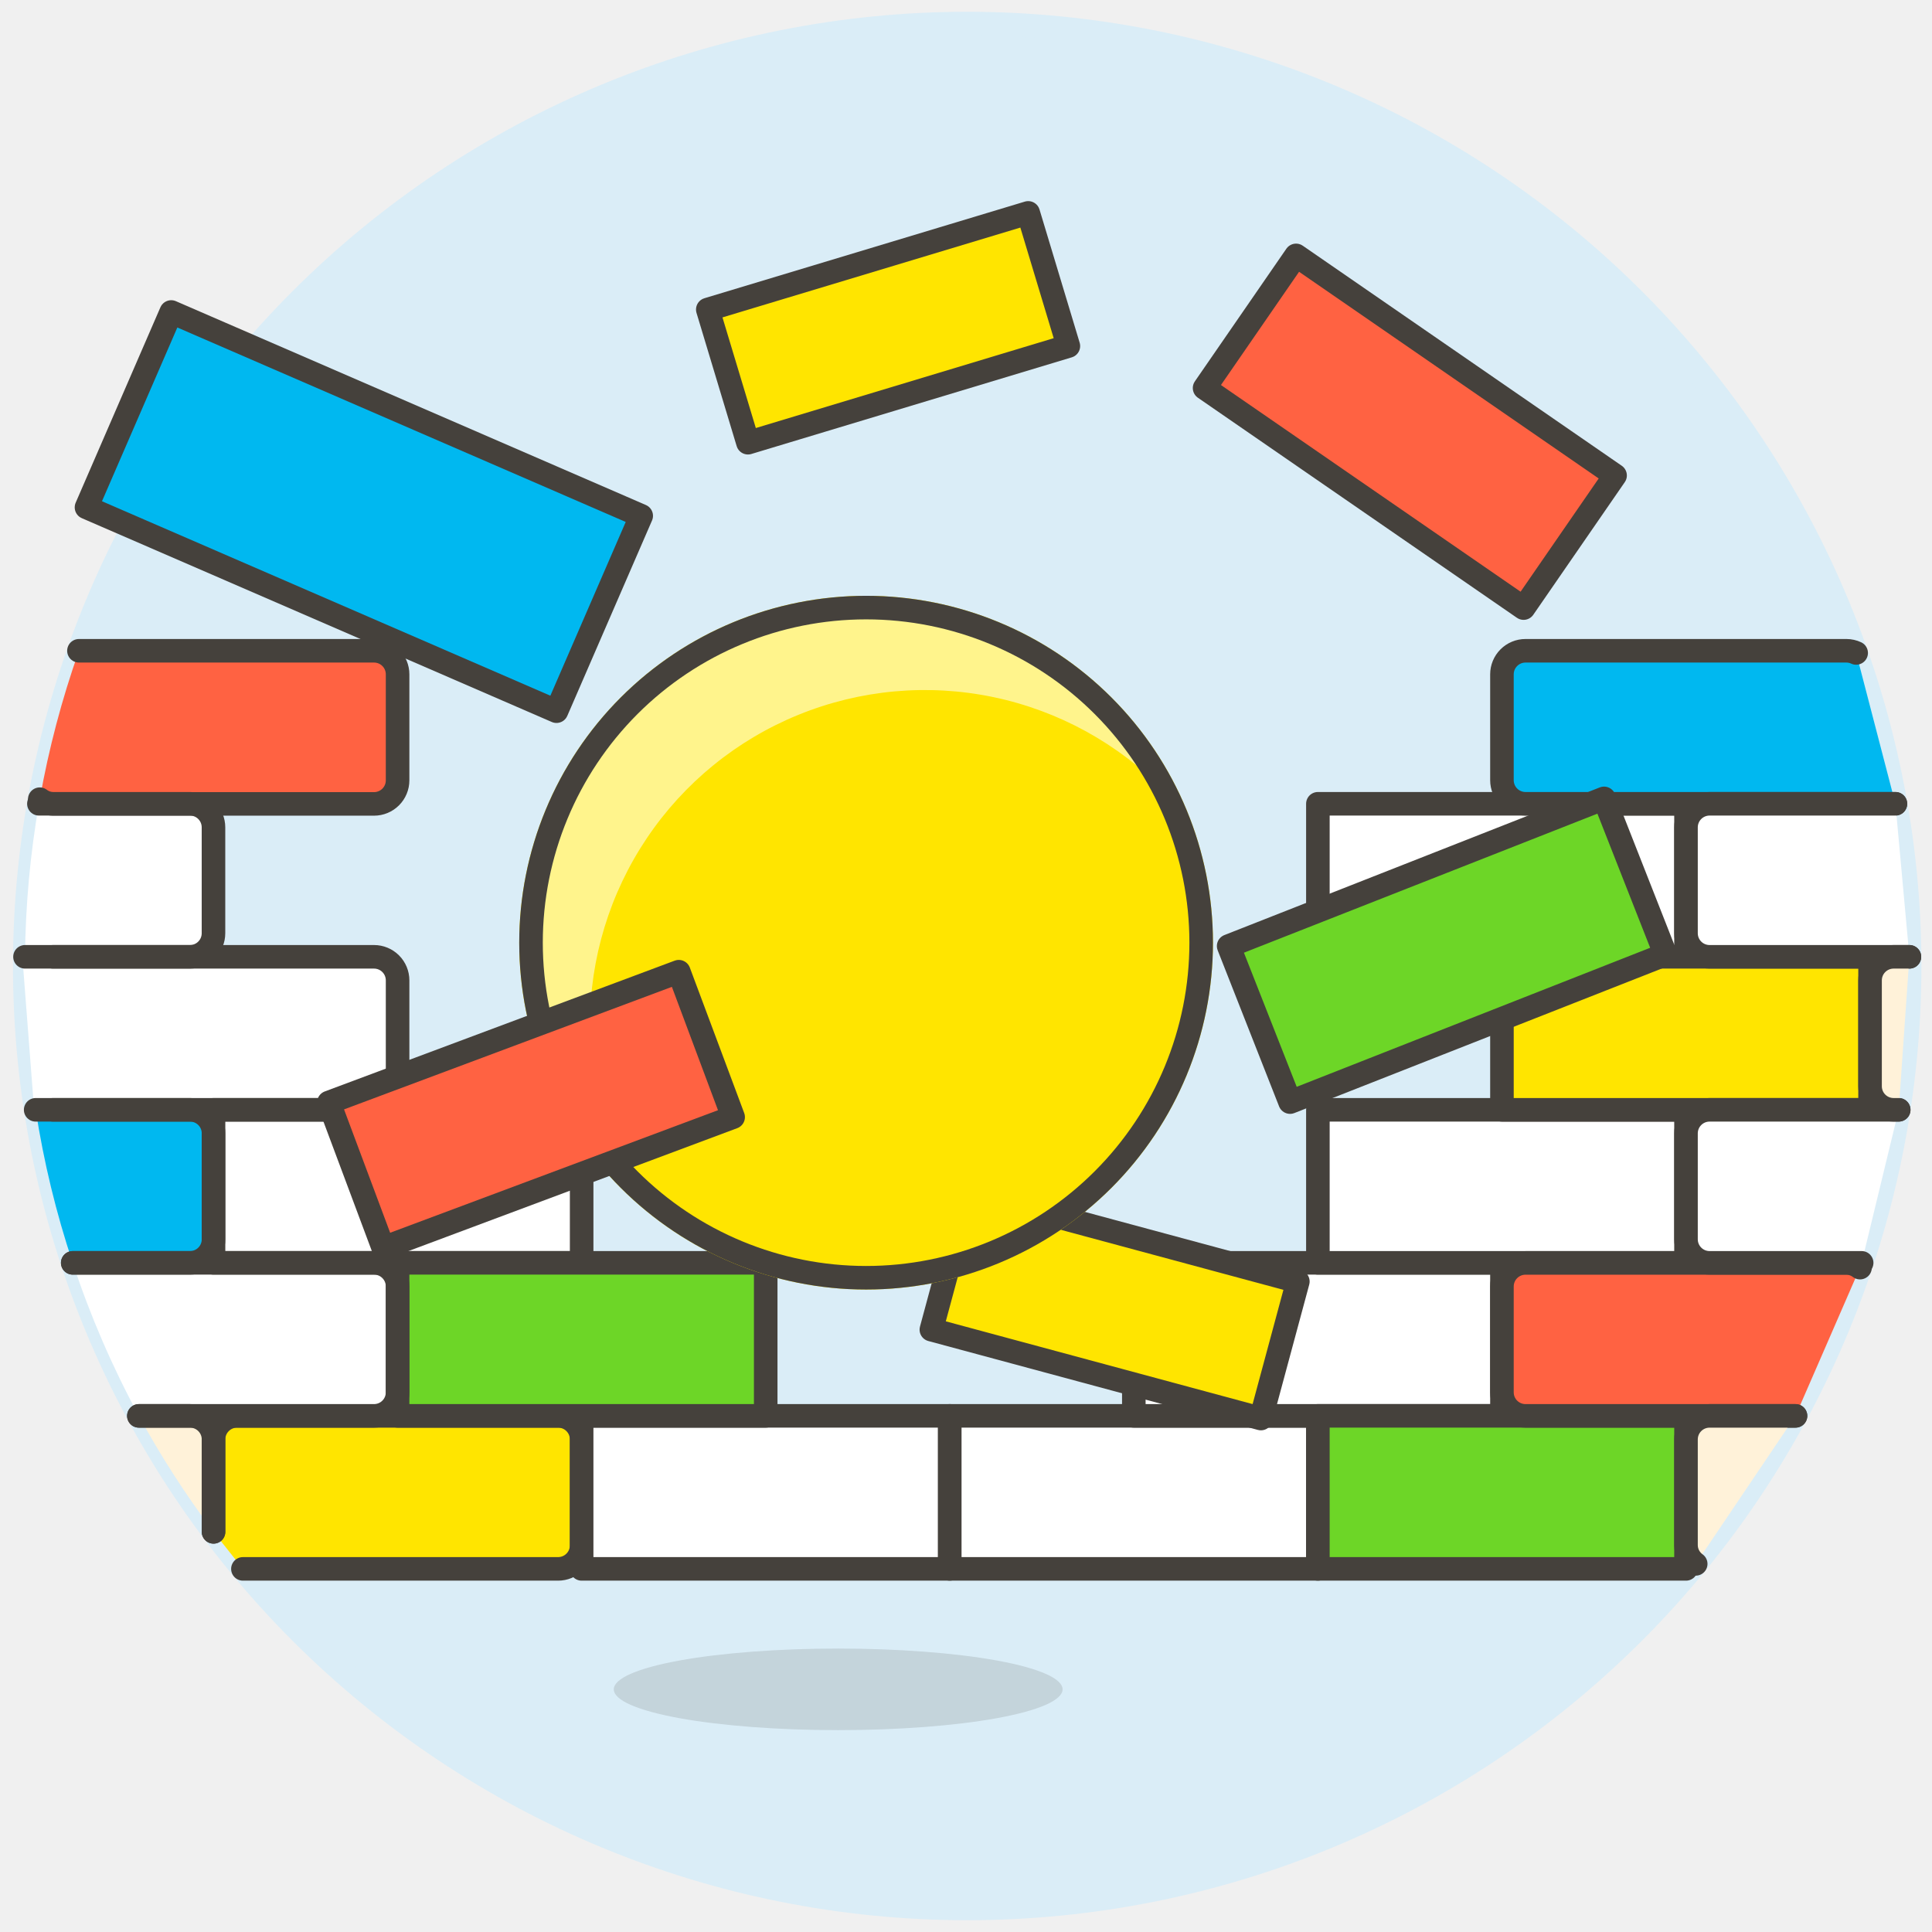
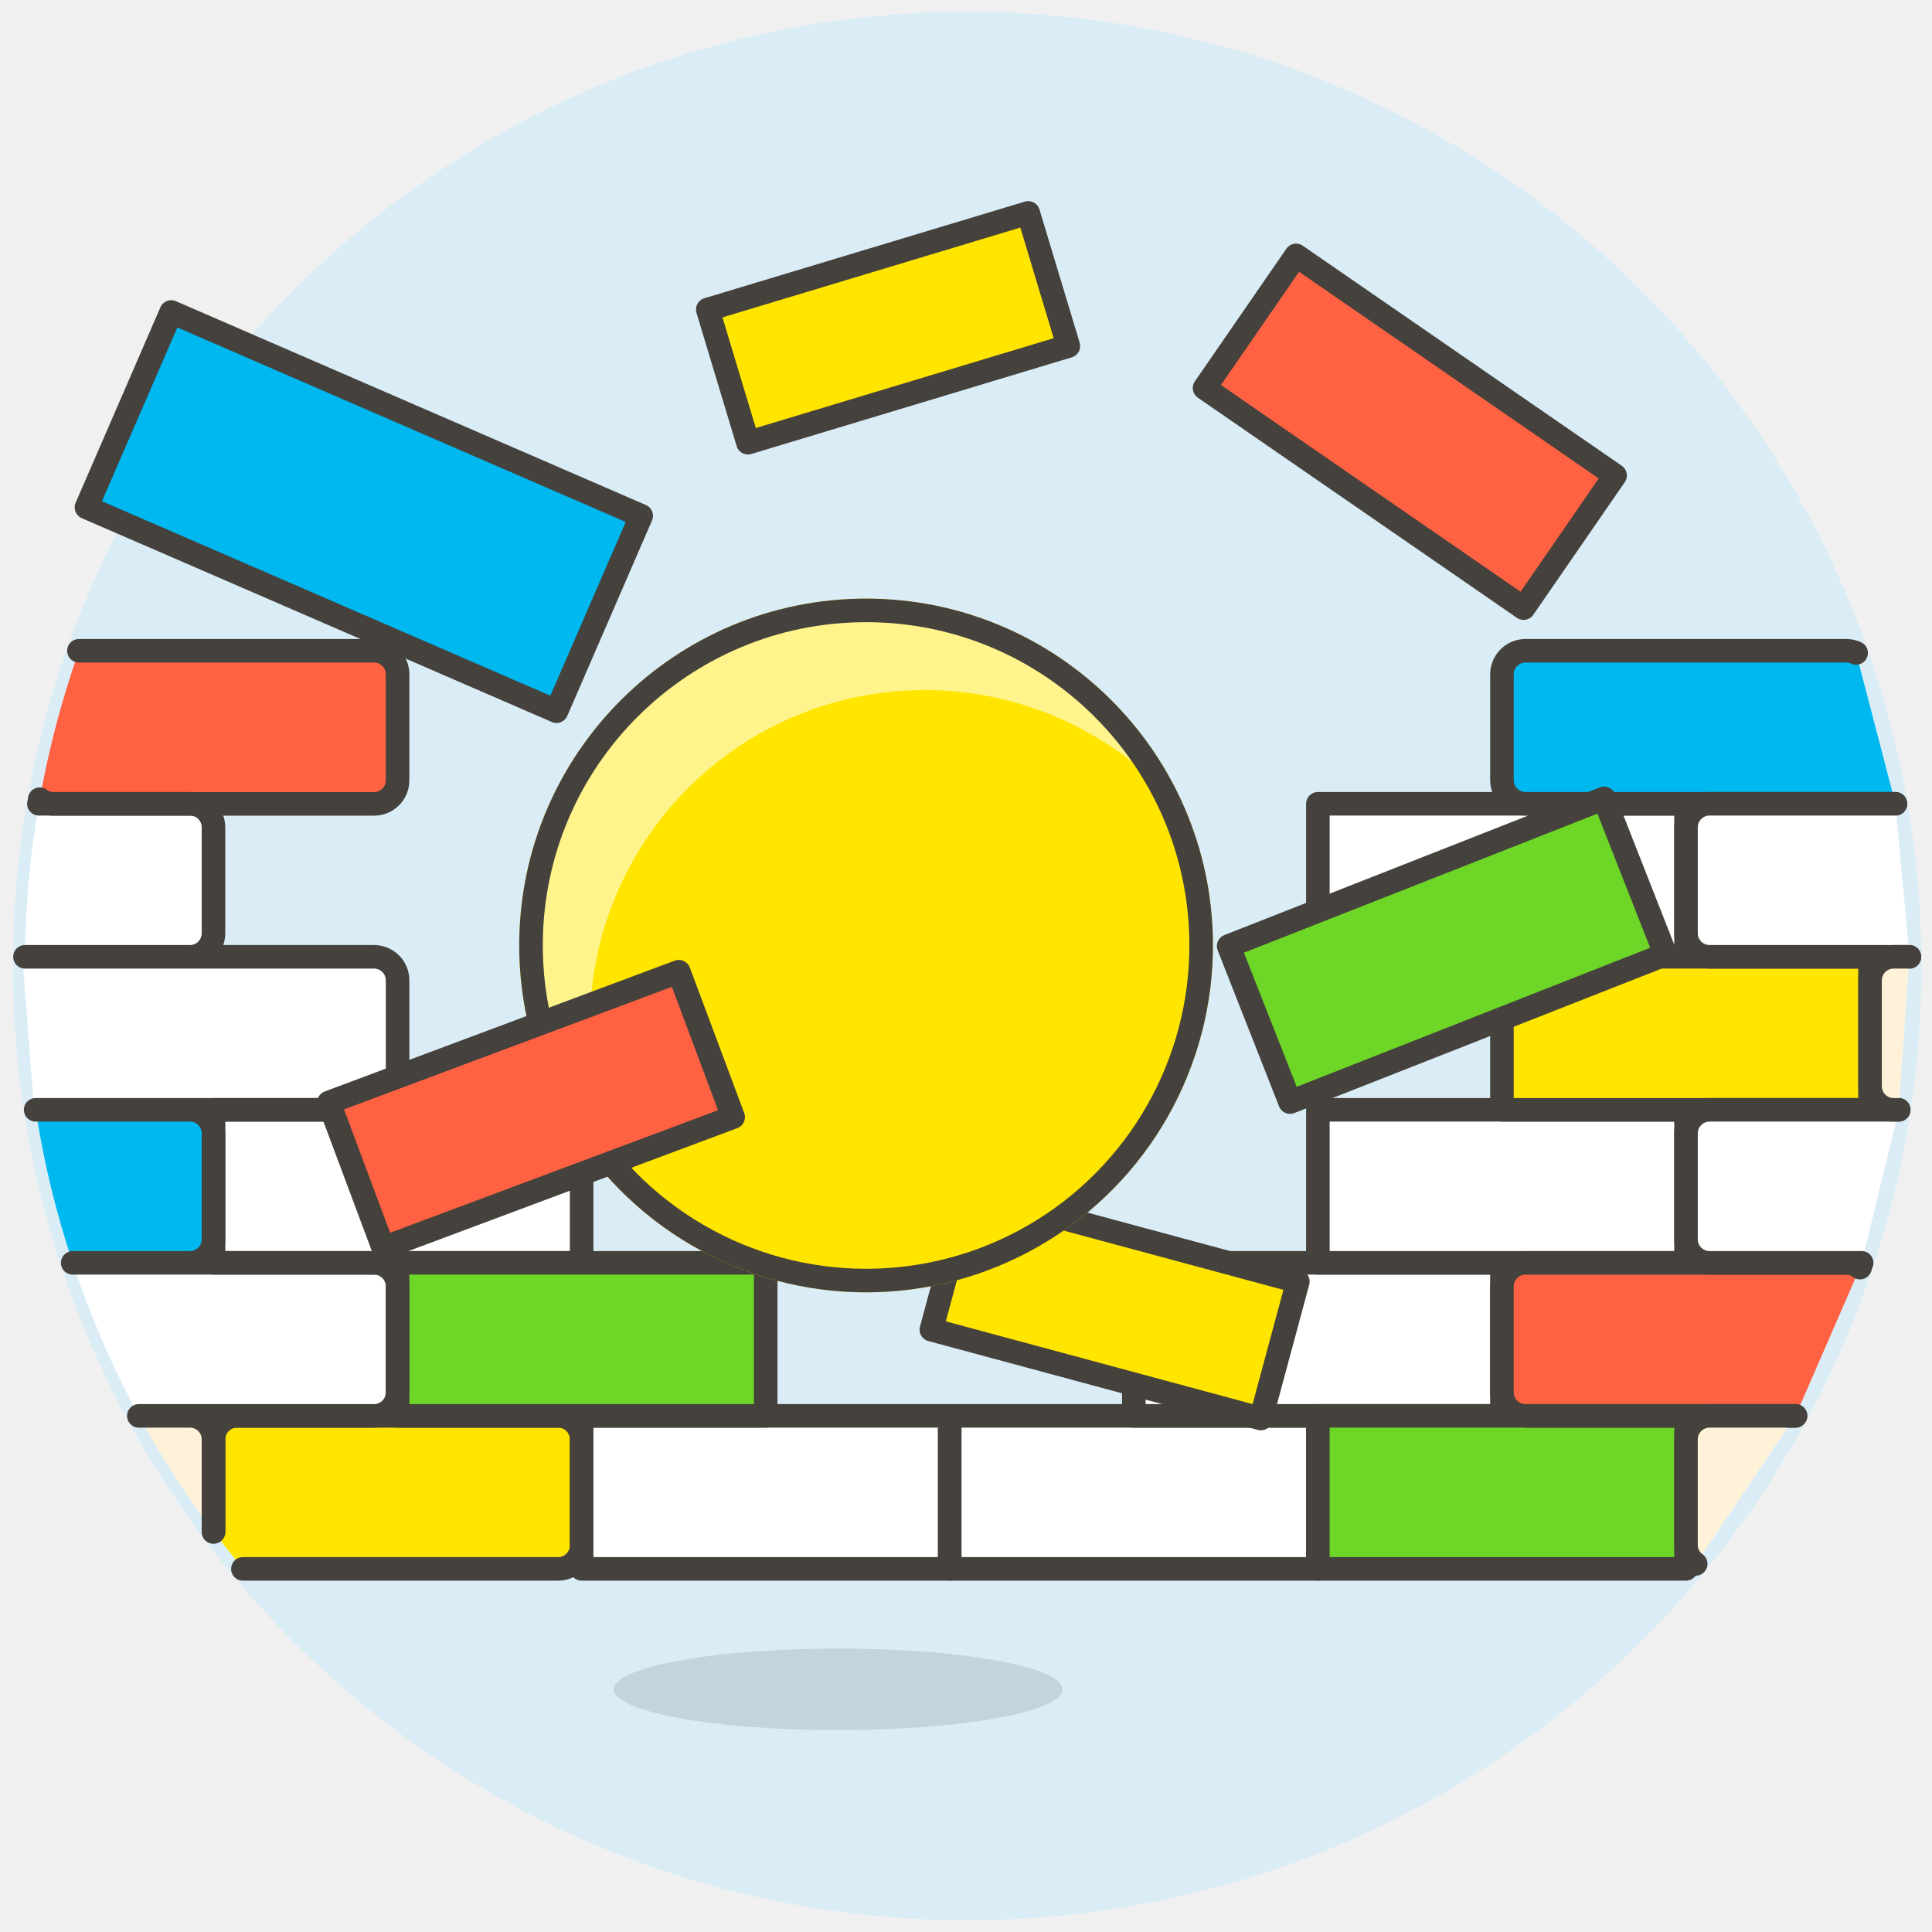
- <svg xmlns="http://www.w3.org/2000/svg" width="82" height="82" viewBox="0 0 82 82" fill="none">
-   <path d="M1.051 41C1.051 51.609 5.265 61.783 12.767 69.284C20.268 76.786 30.442 81 41.051 81C51.66 81 61.834 76.786 69.335 69.284C76.837 61.783 81.051 51.609 81.051 41C81.051 30.391 76.837 20.217 69.335 12.716C61.834 5.214 51.66 1 41.051 1C30.442 1 20.268 5.214 12.767 12.716C5.265 20.217 1.051 30.391 1.051 41Z" fill="#DAEDF7" stroke="#DAEDF7" />
-   <path d="M8.063 60.094H5.894C6.829 61.81 7.888 63.456 9.063 65.017V61.094C9.063 60.829 8.958 60.574 8.77 60.387C8.583 60.199 8.328 60.094 8.063 60.094Z" fill="#FFF2D9" />
-   <path d="M8.063 47.104H1.514C1.855 49.309 2.381 51.482 3.087 53.599H8.063C8.328 53.599 8.583 53.494 8.77 53.306C8.958 53.119 9.063 52.864 9.063 52.599V48.104C9.063 47.839 8.958 47.584 8.77 47.397C8.583 47.209 8.328 47.104 8.063 47.104Z" fill="#00B8F0" />
-   <path d="M8.063 40.61C8.328 40.61 8.583 40.505 8.77 40.317C8.958 40.13 9.063 39.875 9.063 39.61V35.115C9.063 34.85 8.958 34.595 8.77 34.408C8.583 34.22 8.328 34.115 8.063 34.115H1.653C1.28 36.26 1.082 38.432 1.061 40.61H8.063Z" fill="white" />
-   <path d="M10.31 66.588H23.687C23.952 66.588 24.207 66.483 24.394 66.295C24.582 66.108 24.687 65.853 24.687 65.588V61.094C24.687 60.829 24.582 60.574 24.394 60.387C24.207 60.199 23.952 60.094 23.687 60.094H10.063C9.798 60.094 9.543 60.199 9.356 60.387C9.168 60.574 9.063 60.829 9.063 61.094V65.017" fill="#FFE500" />
-   <path d="M10.31 66.588H23.687C23.952 66.588 24.207 66.483 24.394 66.295C24.582 66.108 24.687 65.853 24.687 65.588V61.094C24.687 60.829 24.582 60.574 24.394 60.387C24.207 60.199 23.952 60.094 23.687 60.094H10.063C9.798 60.094 9.543 60.199 9.356 60.387C9.168 60.574 9.063 60.829 9.063 61.094V65.017" stroke="#45413C" stroke-linecap="round" stroke-linejoin="round" />
-   <path d="M15.875 53.599H3.087C3.828 55.843 4.767 58.017 5.894 60.094H15.875C16.14 60.094 16.395 59.989 16.582 59.801C16.77 59.614 16.875 59.359 16.875 59.094V54.599C16.875 54.334 16.77 54.079 16.582 53.892C16.395 53.704 16.14 53.599 15.875 53.599Z" fill="white" />
-   <path d="M1.449 47.104H15.875C16.14 47.104 16.395 46.999 16.582 46.811C16.77 46.624 16.875 46.369 16.875 46.104V41.61C16.875 41.345 16.77 41.09 16.582 40.903C16.395 40.715 16.14 40.61 15.875 40.61H0.949" fill="white" />
-   <path d="M9.063 47.104H24.687V53.599H9.063V47.104Z" fill="white" stroke="#45413C" stroke-linecap="round" stroke-linejoin="round" />
-   <path d="M24.687 60.093H40.311V66.588H24.687V60.093Z" fill="white" stroke="#45413C" stroke-linecap="round" stroke-linejoin="round" />
-   <path d="M16.875 53.599H32.499V60.094H16.875V53.599Z" fill="#6DD627" stroke="#45413C" stroke-linecap="round" stroke-linejoin="round" />
-   <path d="M40.311 60.093H55.935V66.588H40.311V60.093Z" fill="white" stroke="#45413C" stroke-linecap="round" stroke-linejoin="round" />
-   <path d="M15.875 27.621H3.351C2.625 29.672 2.069 31.779 1.688 33.921C1.85 34.045 2.046 34.115 2.25 34.121H15.875C16.14 34.121 16.395 34.016 16.582 33.828C16.77 33.641 16.875 33.386 16.875 33.121V28.621C16.875 28.356 16.77 28.101 16.582 27.914C16.395 27.726 16.14 27.621 15.875 27.621Z" fill="#FF6242" />
-   <path d="M48.123 53.599H63.747V60.094H48.123V53.599Z" fill="white" stroke="#45413C" stroke-linecap="round" stroke-linejoin="round" />
-   <path d="M55.935 60.093H71.559V66.588H55.935V60.093Z" fill="#6DD627" stroke="#45413C" stroke-linecap="round" stroke-linejoin="round" />
-   <path d="M55.935 47.104H71.559V53.599H55.935V47.104Z" fill="white" stroke="#45413C" stroke-linecap="round" stroke-linejoin="round" />
-   <path d="M55.935 34.115H71.559V40.61H55.935V34.115Z" fill="white" stroke="#45413C" stroke-linecap="round" stroke-linejoin="round" />
-   <path d="M78.945 53.802C78.78 53.676 78.579 53.606 78.371 53.602H64.747C64.482 53.602 64.227 53.707 64.04 53.895C63.852 54.083 63.747 54.337 63.747 54.602V59.094C63.747 59.359 63.852 59.614 64.04 59.801C64.227 59.989 64.482 60.094 64.747 60.094H76.207" fill="#FF6242" />
-   <path d="M78.945 53.802C78.78 53.676 78.579 53.606 78.371 53.602H64.747C64.482 53.602 64.227 53.707 64.04 53.895C63.852 54.083 63.747 54.337 63.747 54.602V59.094C63.747 59.359 63.852 59.614 64.04 59.801C64.227 59.989 64.482 60.094 64.747 60.094H76.207" stroke="#45413C" stroke-linecap="round" stroke-linejoin="round" />
-   <path d="M63.747 40.61H79.371V47.105H63.747V40.61Z" fill="#FFE500" stroke="#45413C" stroke-linecap="round" stroke-linejoin="round" />
-   <path d="M78.781 27.713C78.653 27.653 78.513 27.622 78.371 27.621H64.747C64.482 27.621 64.227 27.726 64.04 27.914C63.852 28.101 63.747 28.356 63.747 28.621V33.115C63.747 33.38 63.852 33.635 64.04 33.822C64.227 34.01 64.482 34.115 64.747 34.115H80.447" fill="#00B8F0" />
-   <path d="M78.781 27.713C78.653 27.653 78.513 27.622 78.371 27.621H64.747C64.482 27.621 64.227 27.726 64.04 27.914C63.852 28.101 63.747 28.356 63.747 28.621V33.115C63.747 33.38 63.852 33.635 64.04 33.822C64.227 34.01 64.482 34.115 64.747 34.115H80.447" stroke="#45413C" stroke-linecap="round" stroke-linejoin="round" />
-   <path d="M76.207 60.094H72.559C72.294 60.094 72.039 60.199 71.852 60.387C71.664 60.574 71.559 60.829 71.559 61.094V65.589C71.561 65.743 71.599 65.895 71.671 66.032C71.743 66.168 71.845 66.286 71.971 66.376" fill="#FFF2D9" />
-   <path d="M76.207 60.094H72.559C72.294 60.094 72.039 60.199 71.852 60.387C71.664 60.574 71.559 60.829 71.559 61.094V65.589C71.561 65.743 71.599 65.895 71.671 66.032C71.743 66.168 71.845 66.286 71.971 66.376" stroke="#45413C" stroke-linecap="round" stroke-linejoin="round" />
-   <path d="M80.587 47.104H72.559C72.294 47.104 72.039 47.209 71.852 47.397C71.664 47.584 71.559 47.839 71.559 48.104V52.599C71.559 52.864 71.664 53.119 71.852 53.306C72.039 53.494 72.294 53.599 72.559 53.599H79.014" fill="white" />
-   <path d="M80.587 47.104H72.559C72.294 47.104 72.039 47.209 71.852 47.397C71.664 47.584 71.559 47.839 71.559 48.104V52.599C71.559 52.864 71.664 53.119 71.852 53.306C72.039 53.494 72.294 53.599 72.559 53.599H79.014" stroke="#45413C" stroke-linecap="round" stroke-linejoin="round" />
-   <path d="M80.448 34.115H72.559C72.294 34.115 72.039 34.22 71.852 34.408C71.664 34.595 71.559 34.85 71.559 35.115V39.61C71.559 39.875 71.664 40.13 71.852 40.317C72.039 40.505 72.294 40.61 72.559 40.61H81.041" fill="white" />
-   <path d="M80.448 34.115H72.559C72.294 34.115 72.039 34.22 71.852 34.408C71.664 34.595 71.559 34.85 71.559 35.115V39.61C71.559 39.875 71.664 40.13 71.852 40.317C72.039 40.505 72.294 40.61 72.559 40.61H81.041" stroke="#45413C" stroke-linecap="round" stroke-linejoin="round" />
-   <path d="M81.041 40.61H80.371C80.106 40.61 79.851 40.715 79.664 40.903C79.476 41.09 79.371 41.345 79.371 41.61V46.104C79.371 46.369 79.476 46.624 79.664 46.811C79.851 46.999 80.106 47.104 80.371 47.104H80.587" fill="#FFF2D9" />
-   <path d="M81.041 40.61H80.371C80.106 40.61 79.851 40.715 79.664 40.903C79.476 41.09 79.371 41.345 79.371 41.61V46.104C79.371 46.369 79.476 46.624 79.664 46.811C79.851 46.999 80.106 47.104 80.371 47.104H80.587" stroke="#45413C" stroke-linecap="round" stroke-linejoin="round" />
-   <path d="M9.063 65.016V61.094C9.063 60.829 8.958 60.574 8.77 60.387C8.583 60.199 8.328 60.094 8.063 60.094H5.894" stroke="#45413C" stroke-linecap="round" stroke-linejoin="round" />
-   <path d="M3.087 53.599H8.063C8.328 53.599 8.583 53.494 8.77 53.306C8.958 53.119 9.063 52.864 9.063 52.599V48.104C9.063 47.839 8.958 47.584 8.77 47.397C8.583 47.209 8.328 47.104 8.063 47.104H1.514" stroke="#45413C" stroke-linecap="round" stroke-linejoin="round" />
-   <path d="M1.061 40.61H8.061C8.326 40.61 8.581 40.505 8.768 40.317C8.956 40.13 9.061 39.875 9.061 39.61V35.115C9.061 34.85 8.956 34.595 8.768 34.408C8.581 34.22 8.326 34.115 8.061 34.115H1.651" stroke="#45413C" stroke-linecap="round" stroke-linejoin="round" />
-   <path d="M5.894 60.094H15.875C16.14 60.094 16.395 59.989 16.582 59.801C16.77 59.614 16.875 59.359 16.875 59.094V54.599C16.875 54.334 16.77 54.079 16.582 53.892C16.395 53.704 16.14 53.599 15.875 53.599H3.087" stroke="#45413C" stroke-linecap="round" stroke-linejoin="round" />
-   <path d="M2.25 47.104H15.875C16.14 47.104 16.395 46.999 16.582 46.811C16.77 46.624 16.875 46.369 16.875 46.104V41.61C16.875 41.345 16.77 41.09 16.582 40.903C16.395 40.715 16.14 40.61 15.875 40.61H2.25" stroke="#45413C" stroke-linecap="round" stroke-linejoin="round" />
-   <path d="M1.688 33.92C1.85 34.044 2.046 34.114 2.25 34.12H15.875C16.14 34.12 16.395 34.015 16.582 33.827C16.77 33.639 16.875 33.385 16.875 33.12V28.621C16.875 28.356 16.77 28.101 16.582 27.914C16.395 27.726 16.14 27.621 15.875 27.621H3.351" stroke="#45413C" stroke-linecap="round" stroke-linejoin="round" />
-   <path d="M39.53 56.434L41.098 50.62L55.085 54.392L53.517 60.207L39.53 56.434Z" fill="#FFE500" stroke="#45413C" stroke-linecap="round" stroke-linejoin="round" />
-   <path opacity="0.15" d="M26.051 71.701C26.051 71.928 26.297 72.153 26.776 72.363C27.255 72.573 27.956 72.764 28.84 72.925C29.725 73.086 30.775 73.213 31.93 73.3C33.086 73.387 34.324 73.432 35.575 73.432C36.826 73.432 38.064 73.387 39.22 73.3C40.375 73.213 41.425 73.086 42.309 72.925C43.194 72.764 43.895 72.573 44.374 72.363C44.853 72.153 45.099 71.928 45.099 71.701C45.099 71.474 44.853 71.249 44.374 71.039C43.895 70.829 43.194 70.638 42.309 70.477C41.425 70.316 40.375 70.189 39.22 70.102C38.064 70.015 36.826 69.97 35.575 69.97C34.324 69.97 33.086 70.015 31.93 70.102C30.775 70.189 29.725 70.316 28.84 70.477C27.956 70.638 27.255 70.829 26.776 71.039C26.297 71.249 26.051 71.474 26.051 71.701Z" fill="#45413C" />
-   <path d="M30.041 13.137L43.641 9.036L45.345 14.688L31.745 18.79L30.041 13.137Z" fill="#FFE500" stroke="#45413C" stroke-linecap="round" stroke-linejoin="round" />
-   <path d="M51.126 16.469L55.009 10.84L68.549 20.18L64.666 25.809L51.126 16.469Z" fill="#FF6242" stroke="#45413C" stroke-linecap="round" stroke-linejoin="round" />
-   <path d="M52.148 40.153L68.081 33.886L70.686 40.509L54.754 46.776L52.148 40.153Z" fill="#6DD627" stroke="#45413C" stroke-linecap="round" stroke-linejoin="round" />
-   <path d="M22.538 40.01C22.538 43.782 24.036 47.399 26.703 50.066C29.371 52.734 32.988 54.232 36.76 54.232C40.532 54.232 44.149 52.734 46.816 50.066C49.484 47.399 50.982 43.782 50.982 40.01C50.982 36.238 49.484 32.621 46.816 29.953C44.149 27.286 40.532 25.788 36.76 25.788C32.988 25.788 29.371 27.286 26.703 29.953C24.036 32.621 22.538 36.238 22.538 40.01Z" fill="#FFE500" stroke="#FFE500" stroke-linecap="round" stroke-linejoin="round" />
-   <path d="M25.038 43.51C25.036 40.682 25.879 37.917 27.457 35.57C29.035 33.223 31.277 31.4 33.897 30.335C36.517 29.269 39.396 29.009 42.164 29.588C44.932 30.168 47.465 31.56 49.438 33.586C48.512 31.758 47.202 30.152 45.598 28.878C43.994 27.604 42.133 26.692 40.143 26.204C38.154 25.716 36.082 25.664 34.07 26.051C32.058 26.439 30.154 27.256 28.488 28.448C26.822 29.64 25.433 31.178 24.416 32.957C23.4 34.736 22.78 36.714 22.599 38.754C22.419 40.795 22.681 42.851 23.369 44.781C24.056 46.71 25.153 48.469 26.584 49.935C25.568 47.946 25.039 45.744 25.038 43.51Z" fill="#FFF48C" />
-   <path d="M22.538 40.01C22.538 43.782 24.036 47.399 26.703 50.066C29.371 52.734 32.988 54.232 36.76 54.232C40.532 54.232 44.149 52.734 46.816 50.066C49.484 47.399 50.982 43.782 50.982 40.01C50.982 36.238 49.484 32.621 46.816 29.953C44.149 27.286 40.532 25.788 36.76 25.788C32.988 25.788 29.371 27.286 26.703 29.953C24.036 32.621 22.538 36.238 22.538 40.01Z" stroke="#45413C" stroke-linecap="round" stroke-linejoin="round" />
-   <path d="M3.671 21.534L7.267 13.242L27.215 21.893L23.619 30.185L3.671 21.534Z" fill="#00B8F0" stroke="#45413C" stroke-linecap="round" stroke-linejoin="round" />
-   <path d="M13.959 46.793L28.81 41.242L31.117 47.414L16.266 52.965L13.959 46.793Z" fill="#FF6242" stroke="#45413C" stroke-linecap="round" stroke-linejoin="round" />
+ <svg xmlns="http://www.w3.org/2000/svg" width="82" height="82" fill="none" viewBox="0 0 82 82">
+   <path fill="#daedf7" stroke="#daedf7" d="M1.051 41a40 40 0 1 0 80 0 40 40 0 0 0-80 0Z" />
+   <path fill="#fff2d9" d="M8.063 60.094H5.894a40 40 0 0 0 3.169 4.923v-3.923a1 1 0 0 0-1-1" />
+   <path fill="#00b8f0" d="M8.063 47.104H1.514c.34 2.205.867 4.378 1.573 6.495h4.976a1 1 0 0 0 1-1v-4.495a1 1 0 0 0-1-1" />
+   <path fill="#fff" d="M8.063 40.61a1 1 0 0 0 1-1v-4.495a1 1 0 0 0-1-1h-6.41a40 40 0 0 0-.592 6.495z" />
+   <path fill="#ffe500" d="M10.31 66.588h13.377a1 1 0 0 0 1-1v-4.494a1 1 0 0 0-1-1H10.063a1 1 0 0 0-1 1v3.923" />
+   <path stroke="#45413c" stroke-linecap="round" stroke-linejoin="round" d="M10.31 66.588h13.377a1 1 0 0 0 1-1v-4.494a1 1 0 0 0-1-1H10.063a1 1 0 0 0-1 1v3.923" />
+   <path fill="#fff" d="M15.875 53.599H3.087a40 40 0 0 0 2.807 6.495h9.981a1 1 0 0 0 1-1v-4.495a1 1 0 0 0-1-1M1.449 47.104h14.426a1 1 0 0 0 1-1V41.61a1 1 0 0 0-1-1H.949" />
+   <path fill="#fff" stroke="#45413c" stroke-linecap="round" stroke-linejoin="round" d="M9.063 47.104h15.624v6.495H9.063zM24.687 60.093h15.624v6.495H24.687z" />
+   <path fill="#6dd627" stroke="#45413c" stroke-linecap="round" stroke-linejoin="round" d="M16.875 53.599h15.624v6.495H16.875z" />
+   <path fill="#fff" stroke="#45413c" stroke-linecap="round" stroke-linejoin="round" d="M40.311 60.093h15.624v6.495H40.311z" />
+   <path fill="#ff6242" d="M15.875 27.621H3.351a40 40 0 0 0-1.663 6.3.97.97 0 0 0 .562.2h13.625a1 1 0 0 0 1-1v-4.5a1 1 0 0 0-1-1" />
+   <path fill="#fff" stroke="#45413c" stroke-linecap="round" stroke-linejoin="round" d="M48.123 53.599h15.624v6.495H48.123z" />
+   <path fill="#6dd627" stroke="#45413c" stroke-linecap="round" stroke-linejoin="round" d="M55.935 60.093H71.56v6.495H55.935z" />
+   <path fill="#fff" stroke="#45413c" stroke-linecap="round" stroke-linejoin="round" d="M55.935 47.104H71.56v6.495H55.935zM55.935 34.115H71.56v6.495H55.935z" />
+   <path fill="#ff6242" d="M78.945 53.802a.97.97 0 0 0-.574-.2H64.747a1 1 0 0 0-1 1v4.492a1 1 0 0 0 1 1h11.46" />
+   <path stroke="#45413c" stroke-linecap="round" stroke-linejoin="round" d="M78.945 53.802a.97.97 0 0 0-.574-.2H64.747a1 1 0 0 0-1 1v4.492a1 1 0 0 0 1 1h11.46" />
+   <path fill="#ffe500" stroke="#45413c" stroke-linecap="round" stroke-linejoin="round" d="M63.747 40.61H79.37v6.495H63.747z" />
+   <path fill="#00b8f0" d="M78.78 27.713a1 1 0 0 0-.41-.092H64.748a1 1 0 0 0-1 1v4.494a1 1 0 0 0 1 1h15.7" />
+   <path stroke="#45413c" stroke-linecap="round" stroke-linejoin="round" d="M78.78 27.713a1 1 0 0 0-.41-.092H64.748a1 1 0 0 0-1 1v4.494a1 1 0 0 0 1 1h15.7" />
+   <path fill="#fff2d9" d="M76.207 60.094h-3.648a1 1 0 0 0-1 1v4.495a.98.98 0 0 0 .412.787" />
+   <path stroke="#45413c" stroke-linecap="round" stroke-linejoin="round" d="M76.207 60.094h-3.648a1 1 0 0 0-1 1v4.495a.98.98 0 0 0 .412.787" />
+   <path fill="#fff" d="M80.587 47.104h-8.028a1 1 0 0 0-1 1v4.495a1 1 0 0 0 1 1h6.455" />
+   <path stroke="#45413c" stroke-linecap="round" stroke-linejoin="round" d="M80.587 47.104h-8.028a1 1 0 0 0-1 1v4.495a1 1 0 0 0 1 1h6.455" />
+   <path fill="#fff" d="M80.448 34.115h-7.889a1 1 0 0 0-1 1v4.495a1 1 0 0 0 1 1h8.482" />
+   <path stroke="#45413c" stroke-linecap="round" stroke-linejoin="round" d="M80.448 34.115h-7.889a1 1 0 0 0-1 1v4.495a1 1 0 0 0 1 1h8.482" />
+   <path fill="#fff2d9" d="M81.041 40.61h-.67a1 1 0 0 0-1 1v4.494a1 1 0 0 0 1 1h.216" />
+   <path stroke="#45413c" stroke-linecap="round" stroke-linejoin="round" d="M81.041 40.61h-.67a1 1 0 0 0-1 1v4.494a1 1 0 0 0 1 1h.216M9.063 65.016v-3.922a1 1 0 0 0-1-1H5.894M3.087 53.599h4.976a1 1 0 0 0 1-1v-4.495a1 1 0 0 0-1-1H1.514M1.061 40.61h7a1 1 0 0 0 1-1v-4.495a1 1 0 0 0-1-1h-6.41M5.894 60.094h9.981a1 1 0 0 0 1-1v-4.495a1 1 0 0 0-1-1H3.087M2.25 47.104h13.625a1 1 0 0 0 1-1V41.61a1 1 0 0 0-1-1H2.25" />
+   <path stroke="#45413c" stroke-linecap="round" stroke-linejoin="round" d="M1.688 33.92a.97.97 0 0 0 .562.2h13.625a1 1 0 0 0 1-1v-4.499a1 1 0 0 0-1-1H3.351" />
+   <path fill="#ffe500" stroke="#45413c" stroke-linecap="round" stroke-linejoin="round" d="m39.53 56.435 1.568-5.815 13.987 3.773-1.568 5.814z" />
+   <path fill="#45413c" d="M26.051 71.701c0 .227.246.452.725.662s1.18.401 2.064.562c.885.16 1.935.288 3.09.375 1.156.087 2.394.132 3.645.132s2.49-.045 3.645-.132a30 30 0 0 0 3.09-.375c.884-.16 1.585-.352 2.064-.562s.725-.435.725-.662-.246-.452-.725-.662-1.18-.401-2.065-.562a30 30 0 0 0-3.09-.375 49 49 0 0 0-3.644-.132c-1.25 0-2.49.045-3.645.132a30 30 0 0 0-3.09.375c-.884.16-1.585.352-2.064.562s-.725.435-.725.662" opacity=".15" />
+   <path fill="#ffe500" stroke="#45413c" stroke-linecap="round" stroke-linejoin="round" d="m30.04 13.137 13.6-4.101 1.705 5.652-13.6 4.102z" />
+   <path fill="#ff6242" stroke="#45413c" stroke-linecap="round" stroke-linejoin="round" d="m51.126 16.469 3.883-5.629 13.54 9.34-3.883 5.63z" />
+   <path fill="#6dd627" stroke="#45413c" stroke-linecap="round" stroke-linejoin="round" d="m52.148 40.153 15.933-6.267 2.605 6.623-15.933 6.267z" />
+   <path fill="#ffe500" stroke="#ffe500" stroke-linecap="round" stroke-linejoin="round" d="M22.538 40.01a14.222 14.222 0 1 0 28.443 0 14.222 14.222 0 0 0-28.443 0" />
+   <path fill="#fff48c" d="M25.038 43.51a14.215 14.215 0 0 1 24.4-9.924 14.214 14.214 0 1 0-22.854 16.35 14.14 14.14 0 0 1-1.546-6.426" />
+   <path stroke="#45413c" stroke-linecap="round" stroke-linejoin="round" d="M22.538 40.01a14.222 14.222 0 1 0 28.443 0 14.222 14.222 0 0 0-28.443 0" />
+   <path fill="#00b8f0" stroke="#45413c" stroke-linecap="round" stroke-linejoin="round" d="m3.67 21.534 3.597-8.292 19.948 8.651-3.596 8.292z" />
+   <path fill="#ff6242" stroke="#45413c" stroke-linecap="round" stroke-linejoin="round" d="m13.959 46.793 14.851-5.551 2.308 6.172-14.852 5.551z" />
</svg>
